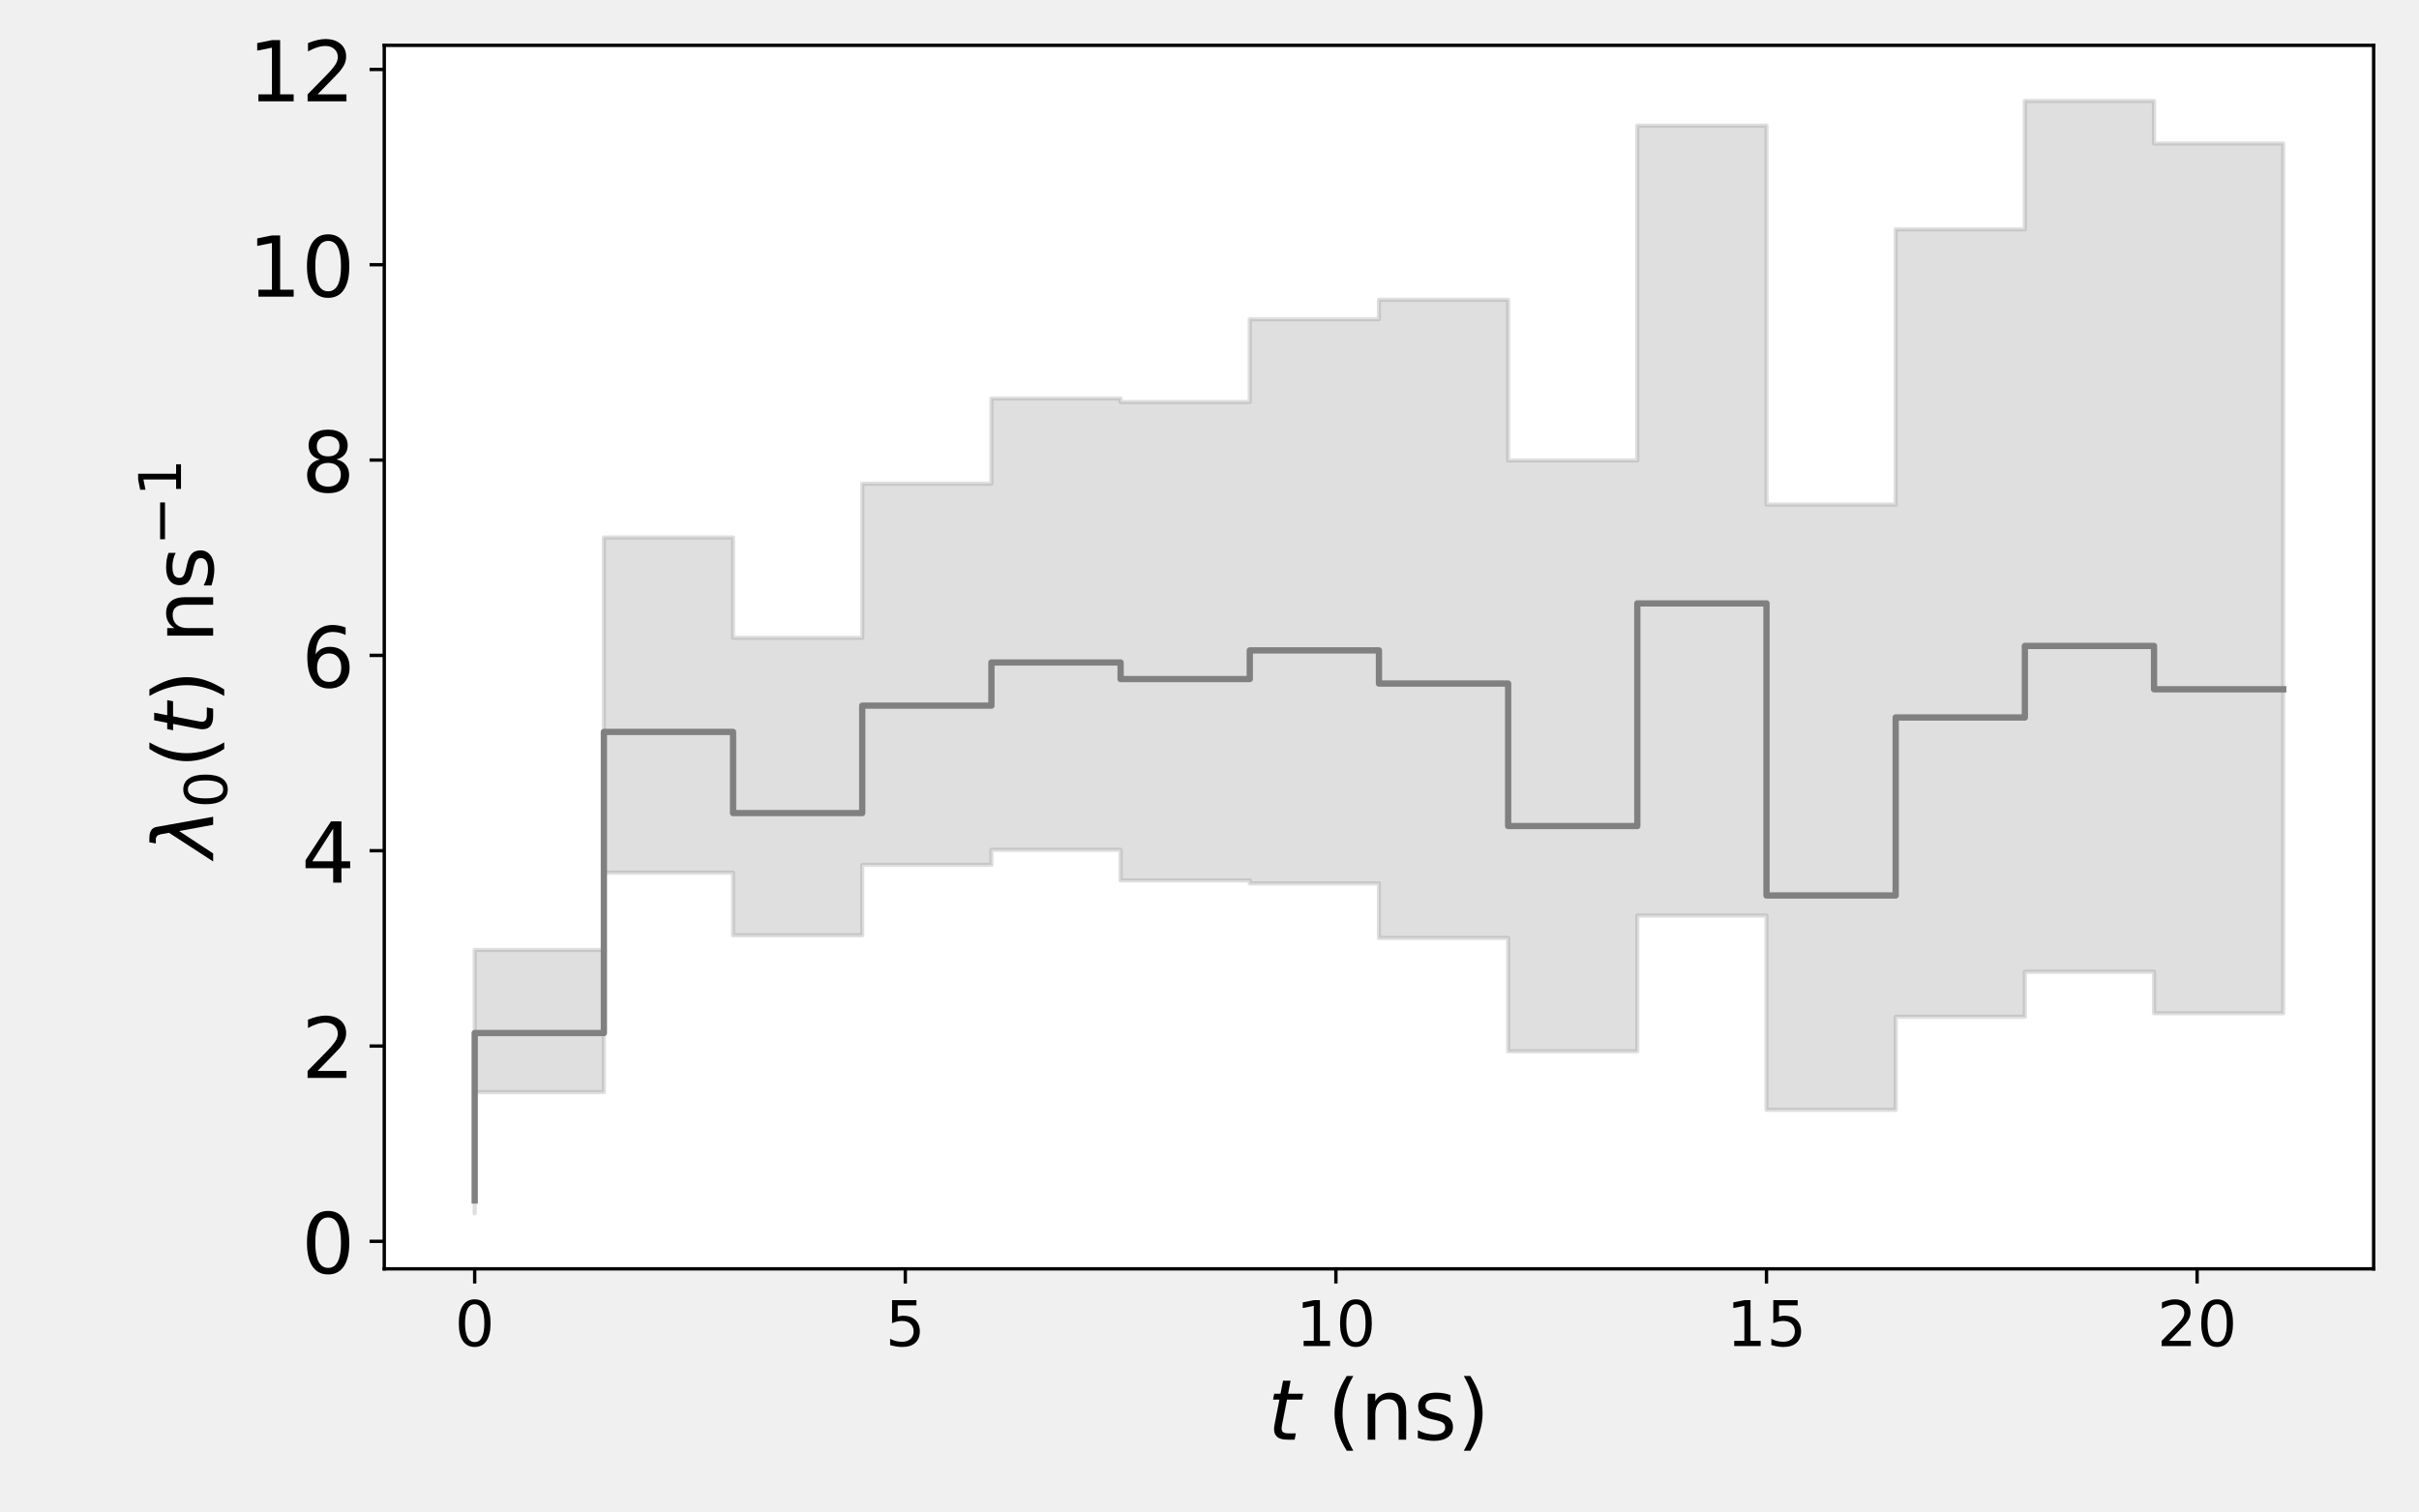
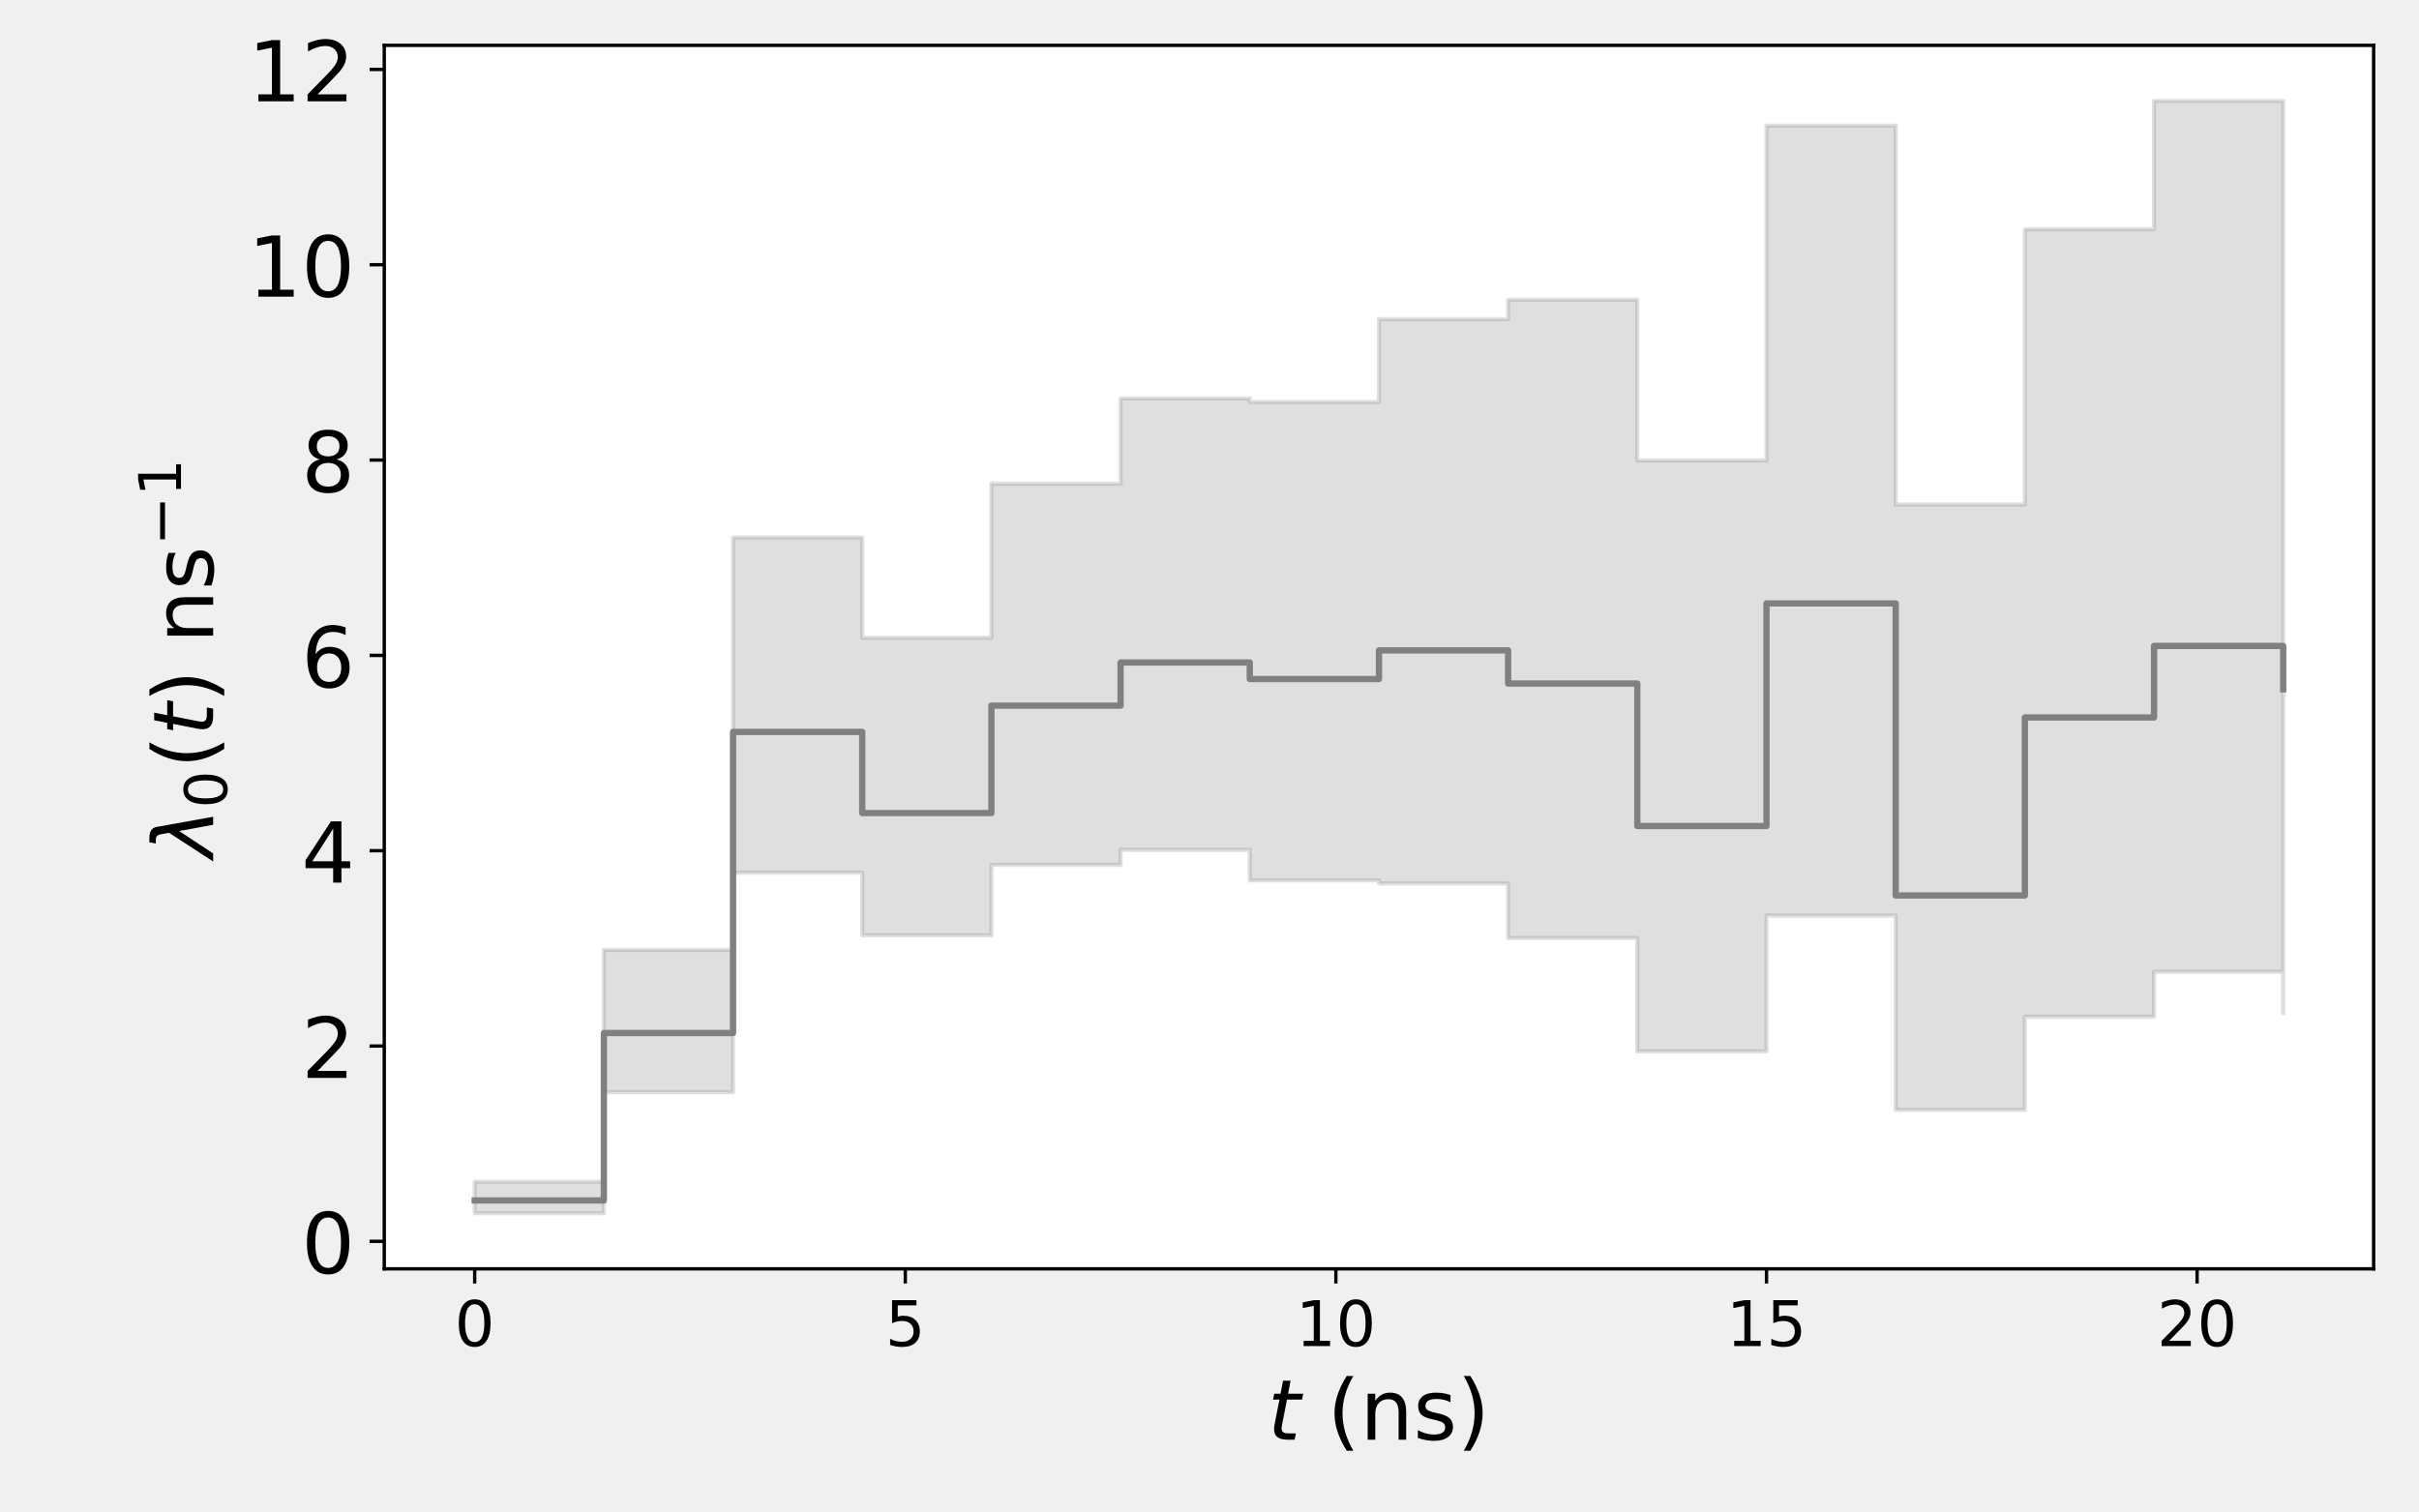
<svg xmlns="http://www.w3.org/2000/svg" xmlns:xlink="http://www.w3.org/1999/xlink" height="360pt" version="1.1" viewBox="0 0 576 360" width="576pt">
  <defs>
    <style type="text/css">*{stroke-linecap:butt;stroke-linejoin:round;}</style>
  </defs>
  <g id="figure_1">
    <g id="patch_1">
      <path d="M 0 360  L 576 360  L 576 0  L 0 0  z " style="fill:none;" />
    </g>
    <g id="axes_1">
      <g id="patch_2">
        <path d="M 91.5 302.2  L 565.2 302.2  L 565.2 10.8  L 91.5 10.8  z " style="fill:#ffffff;" />
      </g>
      <g id="PolyCollection_1">
        <defs>
-           <path d="M 113.032 -78.539  L 113.032 -71.045  L 113.032 -99.895  L 143.792 -99.895  L 143.792 -152.165  L 174.551 -152.165  L 174.551 -137.249  L 205.311 -137.249  L 205.311 -154.009  L 236.071 -154.009  L 236.071 -157.602  L 266.831 -157.602  L 266.831 -150.308  L 297.59 -150.308  L 297.59 -149.596  L 328.35 -149.596  L 328.35 -136.602  L 359.11 -136.602  L 359.11 -109.603  L 389.869 -109.603  L 389.869 -141.943  L 420.629 -141.943  L 420.629 -95.669  L 451.389 -95.669  L 451.389 -117.842  L 482.149 -117.842  L 482.149 -128.556  L 512.908 -128.556  L 512.908 -118.675  L 543.668 -118.675  L 543.668 -325.816  L 543.668 -325.816  L 512.908 -325.816  L 512.908 -335.955  L 482.149 -335.955  L 482.149 -305.372  L 451.389 -305.372  L 451.389 -239.835  L 420.629 -239.835  L 420.629 -330.073  L 389.869 -330.073  L 389.869 -250.341  L 359.11 -250.341  L 359.11 -288.603  L 328.35 -288.603  L 328.35 -283.974  L 297.59 -283.974  L 297.59 -264.256  L 266.831 -264.256  L 266.831 -265.093  L 236.071 -265.093  L 236.071 -244.801  L 205.311 -244.801  L 205.311 -208.097  L 174.551 -208.097  L 174.551 -231.983  L 143.792 -231.983  L 143.792 -133.75  L 113.032 -133.75  L 113.032 -78.539  z " id="m21555821fb" style="stroke:#808080;stroke-opacity:0.25;" />
+           <path d="M 113.032 -78.539  L 113.032 -71.045  L 143.792 -71.045  L 143.792 -99.895  L 174.551 -99.895  L 174.551 -152.165  L 205.311 -152.165  L 205.311 -137.249  L 236.071 -137.249  L 236.071 -154.009  L 266.831 -154.009  L 266.831 -157.602  L 297.59 -157.602  L 297.59 -150.308  L 328.35 -150.308  L 328.35 -149.596  L 359.11 -149.596  L 359.11 -136.602  L 389.869 -136.602  L 389.869 -109.603  L 420.629 -109.603  L 420.629 -141.943  L 451.389 -141.943  L 451.389 -95.669  L 482.149 -95.669  L 482.149 -117.842  L 512.908 -117.842  L 512.908 -128.556  L 543.668 -128.556  L 543.668 -118.675  L 543.668 -325.816  L 543.668 -325.816  L 543.668 -335.955  L 512.908 -335.955  L 512.908 -305.372  L 482.149 -305.372  L 482.149 -239.835  L 451.389 -239.835  L 451.389 -330.073  L 420.629 -330.073  L 420.629 -250.341  L 389.869 -250.341  L 389.869 -288.603  L 359.11 -288.603  L 359.11 -283.974  L 328.35 -283.974  L 328.35 -264.256  L 297.59 -264.256  L 297.59 -265.093  L 266.831 -265.093  L 266.831 -244.801  L 236.071 -244.801  L 236.071 -208.097  L 205.311 -208.097  L 205.311 -231.983  L 174.551 -231.983  L 174.551 -133.75  L 143.792 -133.75  L 143.792 -78.539  L 113.032 -78.539  z " id="md70c13ae5d" style="stroke:#808080;stroke-opacity:0.25;" />
        </defs>
-         <g clip-path="url(#p42ed62af7d)">
-           <use style="fill:#808080;fill-opacity:0.25;stroke:#808080;stroke-opacity:0.25;" x="0" xlink:href="#m21555821fb" y="360" />
+         <g clip-path="url(#p27b8cbe3b1)">
+           <use style="fill:#808080;fill-opacity:0.25;stroke:#808080;stroke-opacity:0.25;" x="0" xlink:href="#md70c13ae5d" y="360" />
        </g>
      </g>
      <g id="matplotlib.axis_1">
        <g id="xtick_1">
          <g id="line2d_1">
            <defs>
-               <path d="M 0 0  L 0 3.5  " id="mf1df29bb9f" style="stroke:#000000;stroke-width:0.8;" />
-             </defs>
-             <g>
-               <use style="stroke:#000000;stroke-width:0.8;" x="113.032" xlink:href="#mf1df29bb9f" y="302.2" />
+               <path d="M 0 0  L 0 3.5  " id="m81f2f80dc4" style="stroke:#000000;stroke-width:0.8;" />
+             </defs>
+             <g>
+               <use style="stroke:#000000;stroke-width:0.8;" x="113.032" xlink:href="#m81f2f80dc4" y="302.2" />
            </g>
          </g>
          <g id="text_1">
            <g transform="translate(108.2599 320.5977)scale(0.15 -0.15)">
              <defs>
                <path d="M 2034 4250  Q 1547 4250 1301 3770  Q 1056 3291 1056 2328  Q 1056 1369 1301 889  Q 1547 409 2034 409  Q 2525 409 2770 889  Q 3016 1369 3016 2328  Q 3016 3291 2770 3770  Q 2525 4250 2034 4250  z M 2034 4750  Q 2819 4750 3233 4129  Q 3647 3509 3647 2328  Q 3647 1150 3233 529  Q 2819 -91 2034 -91  Q 1250 -91 836 529  Q 422 1150 422 2328  Q 422 3509 836 4129  Q 1250 4750 2034 4750  z " id="DejaVuSans-30" transform="scale(0.015625)" />
              </defs>
              <use xlink:href="#DejaVuSans-30" />
            </g>
          </g>
        </g>
        <g id="xtick_2">
          <g id="line2d_2">
            <g>
-               <use style="stroke:#000000;stroke-width:0.8;" x="215.564" xlink:href="#mf1df29bb9f" y="302.2" />
+               <use style="stroke:#000000;stroke-width:0.8;" x="215.564" xlink:href="#m81f2f80dc4" y="302.2" />
            </g>
          </g>
          <g id="text_2">
            <g transform="translate(210.7924 320.5977)scale(0.15 -0.15)">
              <defs>
                <path d="M 691 4666  L 3169 4666  L 3169 4134  L 1269 4134  L 1269 2991  Q 1406 3038 1543 3061  Q 1681 3084 1819 3084  Q 2600 3084 3056 2656  Q 3513 2228 3513 1497  Q 3513 744 3044 326  Q 2575 -91 1722 -91  Q 1428 -91 1123 -41  Q 819 9 494 109  L 494 744  Q 775 591 1075 516  Q 1375 441 1709 441  Q 2250 441 2565 725  Q 2881 1009 2881 1497  Q 2881 1984 2565 2268  Q 2250 2553 1709 2553  Q 1456 2553 1204 2497  Q 953 2441 691 2322  L 691 4666  z " id="DejaVuSans-35" transform="scale(0.015625)" />
              </defs>
              <use xlink:href="#DejaVuSans-35" />
            </g>
          </g>
        </g>
        <g id="xtick_3">
          <g id="line2d_3">
            <g>
-               <use style="stroke:#000000;stroke-width:0.8;" x="318.097" xlink:href="#mf1df29bb9f" y="302.2" />
+               <use style="stroke:#000000;stroke-width:0.8;" x="318.097" xlink:href="#m81f2f80dc4" y="302.2" />
            </g>
          </g>
          <g id="text_3">
            <g transform="translate(308.553 320.5977)scale(0.15 -0.15)">
              <defs>
                <path d="M 794 531  L 1825 531  L 1825 4091  L 703 3866  L 703 4441  L 1819 4666  L 2450 4666  L 2450 531  L 3481 531  L 3481 0  L 794 0  L 794 531  z " id="DejaVuSans-31" transform="scale(0.015625)" />
              </defs>
              <use xlink:href="#DejaVuSans-31" />
              <use x="63.623" xlink:href="#DejaVuSans-30" />
            </g>
          </g>
        </g>
        <g id="xtick_4">
          <g id="line2d_4">
            <g>
-               <use style="stroke:#000000;stroke-width:0.8;" x="420.629" xlink:href="#mf1df29bb9f" y="302.2" />
+               <use style="stroke:#000000;stroke-width:0.8;" x="420.629" xlink:href="#m81f2f80dc4" y="302.2" />
            </g>
          </g>
          <g id="text_4">
            <g transform="translate(411.0855 320.5977)scale(0.15 -0.15)">
              <use xlink:href="#DejaVuSans-31" />
              <use x="63.623" xlink:href="#DejaVuSans-35" />
            </g>
          </g>
        </g>
        <g id="xtick_5">
          <g id="line2d_5">
            <g>
-               <use style="stroke:#000000;stroke-width:0.8;" x="523.162" xlink:href="#mf1df29bb9f" y="302.2" />
+               <use style="stroke:#000000;stroke-width:0.8;" x="523.162" xlink:href="#m81f2f80dc4" y="302.2" />
            </g>
          </g>
          <g id="text_5">
            <g transform="translate(513.6179 320.5977)scale(0.15 -0.15)">
              <defs>
                <path d="M 1228 531  L 3431 531  L 3431 0  L 469 0  L 469 531  Q 828 903 1448 1529  Q 2069 2156 2228 2338  Q 2531 2678 2651 2914  Q 2772 3150 2772 3378  Q 2772 3750 2511 3984  Q 2250 4219 1831 4219  Q 1534 4219 1204 4116  Q 875 4013 500 3803  L 500 4441  Q 881 4594 1212 4672  Q 1544 4750 1819 4750  Q 2544 4750 2975 4387  Q 3406 4025 3406 3419  Q 3406 3131 3298 2873  Q 3191 2616 2906 2266  Q 2828 2175 2409 1742  Q 1991 1309 1228 531  z " id="DejaVuSans-32" transform="scale(0.015625)" />
              </defs>
              <use xlink:href="#DejaVuSans-32" />
              <use x="63.623" xlink:href="#DejaVuSans-30" />
            </g>
          </g>
        </g>
        <g id="text_6">
          <g transform="translate(301.85 342.9141)scale(0.2 -0.2)">
            <defs>
              <path d="M 2706 3500  L 2619 3053  L 1472 3053  L 1100 1153  Q 1081 1047 1072 975  Q 1063 903 1063 863  Q 1063 663 1183 572  Q 1303 481 1569 481  L 2150 481  L 2053 0  L 1503 0  Q 991 0 739 200  Q 488 400 488 806  Q 488 878 497 964  Q 506 1050 525 1153  L 897 3053  L 409 3053  L 500 3500  L 978 3500  L 1172 4494  L 1747 4494  L 1556 3500  L 2706 3500  z " id="DejaVuSans-Oblique-74" transform="scale(0.015625)" />
              <path id="DejaVuSans-20" transform="scale(0.015625)" />
              <path d="M 1984 4856  Q 1566 4138 1362 3434  Q 1159 2731 1159 2009  Q 1159 1288 1364 580  Q 1569 -128 1984 -844  L 1484 -844  Q 1016 -109 783 600  Q 550 1309 550 2009  Q 550 2706 781 3412  Q 1013 4119 1484 4856  L 1984 4856  z " id="DejaVuSans-28" transform="scale(0.015625)" />
              <path d="M 3513 2113  L 3513 0  L 2938 0  L 2938 2094  Q 2938 2591 2744 2837  Q 2550 3084 2163 3084  Q 1697 3084 1428 2787  Q 1159 2491 1159 1978  L 1159 0  L 581 0  L 581 3500  L 1159 3500  L 1159 2956  Q 1366 3272 1645 3428  Q 1925 3584 2291 3584  Q 2894 3584 3203 3211  Q 3513 2838 3513 2113  z " id="DejaVuSans-6e" transform="scale(0.015625)" />
              <path d="M 2834 3397  L 2834 2853  Q 2591 2978 2328 3040  Q 2066 3103 1784 3103  Q 1356 3103 1142 2972  Q 928 2841 928 2578  Q 928 2378 1081 2264  Q 1234 2150 1697 2047  L 1894 2003  Q 2506 1872 2764 1633  Q 3022 1394 3022 966  Q 3022 478 2636 193  Q 2250 -91 1575 -91  Q 1294 -91 989 -36  Q 684 19 347 128  L 347 722  Q 666 556 975 473  Q 1284 391 1588 391  Q 1994 391 2212 530  Q 2431 669 2431 922  Q 2431 1156 2273 1281  Q 2116 1406 1581 1522  L 1381 1569  Q 847 1681 609 1914  Q 372 2147 372 2553  Q 372 3047 722 3315  Q 1072 3584 1716 3584  Q 2034 3584 2315 3537  Q 2597 3491 2834 3397  z " id="DejaVuSans-73" transform="scale(0.015625)" />
              <path d="M 513 4856  L 1013 4856  Q 1481 4119 1714 3412  Q 1947 2706 1947 2009  Q 1947 1309 1714 600  Q 1481 -109 1013 -844  L 513 -844  Q 928 -128 1133 580  Q 1338 1288 1338 2009  Q 1338 2731 1133 3434  Q 928 4138 513 4856  z " id="DejaVuSans-29" transform="scale(0.015625)" />
            </defs>
            <use transform="translate(0 0.125)" xlink:href="#DejaVuSans-Oblique-74" />
            <use transform="translate(39.20898 0.125)" xlink:href="#DejaVuSans-20" />
            <use transform="translate(70.99609 0.125)" xlink:href="#DejaVuSans-28" />
            <use transform="translate(110.0098 0.125)" xlink:href="#DejaVuSans-6e" />
            <use transform="translate(173.3887 0.125)" xlink:href="#DejaVuSans-73" />
            <use transform="translate(225.4883 0.125)" xlink:href="#DejaVuSans-29" />
          </g>
        </g>
      </g>
      <g id="matplotlib.axis_2">
        <g id="ytick_1">
          <g id="line2d_6">
            <defs>
-               <path d="M 0 0  L -3.5 0  " id="mac2871c0f2" style="stroke:#000000;stroke-width:0.8;" />
-             </defs>
-             <g>
-               <use style="stroke:#000000;stroke-width:0.8;" x="91.5" xlink:href="#mac2871c0f2" y="295.653" />
+               <path d="M 0 0  L -3.5 0  " id="m879ef99aef" style="stroke:#000000;stroke-width:0.8;" />
+             </defs>
+             <g>
+               <use style="stroke:#000000;stroke-width:0.8;" x="91.5" xlink:href="#m879ef99aef" y="295.653" />
            </g>
          </g>
          <g id="text_7">
            <g transform="translate(71.775 303.2513)scale(0.2 -0.2)">
              <use xlink:href="#DejaVuSans-30" />
            </g>
          </g>
        </g>
        <g id="ytick_2">
          <g id="line2d_7">
            <g>
-               <use style="stroke:#000000;stroke-width:0.8;" x="91.5" xlink:href="#mac2871c0f2" y="249.134" />
+               <use style="stroke:#000000;stroke-width:0.8;" x="91.5" xlink:href="#m879ef99aef" y="249.134" />
            </g>
          </g>
          <g id="text_8">
            <g transform="translate(71.775 256.7324)scale(0.2 -0.2)">
              <use xlink:href="#DejaVuSans-32" />
            </g>
          </g>
        </g>
        <g id="ytick_3">
          <g id="line2d_8">
            <g>
-               <use style="stroke:#000000;stroke-width:0.8;" x="91.5" xlink:href="#mac2871c0f2" y="202.615" />
+               <use style="stroke:#000000;stroke-width:0.8;" x="91.5" xlink:href="#m879ef99aef" y="202.615" />
            </g>
          </g>
          <g id="text_9">
            <g transform="translate(71.775 210.2135)scale(0.2 -0.2)">
              <defs>
                <path d="M 2419 4116  L 825 1625  L 2419 1625  L 2419 4116  z M 2253 4666  L 3047 4666  L 3047 1625  L 3713 1625  L 3713 1100  L 3047 1100  L 3047 0  L 2419 0  L 2419 1100  L 313 1100  L 313 1709  L 2253 4666  z " id="DejaVuSans-34" transform="scale(0.015625)" />
              </defs>
              <use xlink:href="#DejaVuSans-34" />
            </g>
          </g>
        </g>
        <g id="ytick_4">
          <g id="line2d_9">
            <g>
-               <use style="stroke:#000000;stroke-width:0.8;" x="91.5" xlink:href="#mac2871c0f2" y="156.096" />
+               <use style="stroke:#000000;stroke-width:0.8;" x="91.5" xlink:href="#m879ef99aef" y="156.096" />
            </g>
          </g>
          <g id="text_10">
            <g transform="translate(71.775 163.6946)scale(0.2 -0.2)">
              <defs>
                <path d="M 2113 2584  Q 1688 2584 1439 2293  Q 1191 2003 1191 1497  Q 1191 994 1439 701  Q 1688 409 2113 409  Q 2538 409 2786 701  Q 3034 994 3034 1497  Q 3034 2003 2786 2293  Q 2538 2584 2113 2584  z M 3366 4563  L 3366 3988  Q 3128 4100 2886 4159  Q 2644 4219 2406 4219  Q 1781 4219 1451 3797  Q 1122 3375 1075 2522  Q 1259 2794 1537 2939  Q 1816 3084 2150 3084  Q 2853 3084 3261 2657  Q 3669 2231 3669 1497  Q 3669 778 3244 343  Q 2819 -91 2113 -91  Q 1303 -91 875 529  Q 447 1150 447 2328  Q 447 3434 972 4092  Q 1497 4750 2381 4750  Q 2619 4750 2861 4703  Q 3103 4656 3366 4563  z " id="DejaVuSans-36" transform="scale(0.015625)" />
              </defs>
              <use xlink:href="#DejaVuSans-36" />
            </g>
          </g>
        </g>
        <g id="ytick_5">
          <g id="line2d_10">
            <g>
-               <use style="stroke:#000000;stroke-width:0.8;" x="91.5" xlink:href="#mac2871c0f2" y="109.577" />
+               <use style="stroke:#000000;stroke-width:0.8;" x="91.5" xlink:href="#m879ef99aef" y="109.577" />
            </g>
          </g>
          <g id="text_11">
            <g transform="translate(71.775 117.1757)scale(0.2 -0.2)">
              <defs>
                <path d="M 2034 2216  Q 1584 2216 1326 1975  Q 1069 1734 1069 1313  Q 1069 891 1326 650  Q 1584 409 2034 409  Q 2484 409 2743 651  Q 3003 894 3003 1313  Q 3003 1734 2745 1975  Q 2488 2216 2034 2216  z M 1403 2484  Q 997 2584 770 2862  Q 544 3141 544 3541  Q 544 4100 942 4425  Q 1341 4750 2034 4750  Q 2731 4750 3128 4425  Q 3525 4100 3525 3541  Q 3525 3141 3298 2862  Q 3072 2584 2669 2484  Q 3125 2378 3379 2068  Q 3634 1759 3634 1313  Q 3634 634 3220 271  Q 2806 -91 2034 -91  Q 1263 -91 848 271  Q 434 634 434 1313  Q 434 1759 690 2068  Q 947 2378 1403 2484  z M 1172 3481  Q 1172 3119 1398 2916  Q 1625 2713 2034 2713  Q 2441 2713 2670 2916  Q 2900 3119 2900 3481  Q 2900 3844 2670 4047  Q 2441 4250 2034 4250  Q 1625 4250 1398 4047  Q 1172 3844 1172 3481  z " id="DejaVuSans-38" transform="scale(0.015625)" />
              </defs>
              <use xlink:href="#DejaVuSans-38" />
            </g>
          </g>
        </g>
        <g id="ytick_6">
          <g id="line2d_11">
            <g>
-               <use style="stroke:#000000;stroke-width:0.8;" x="91.5" xlink:href="#mac2871c0f2" y="63.058" />
+               <use style="stroke:#000000;stroke-width:0.8;" x="91.5" xlink:href="#m879ef99aef" y="63.058" />
            </g>
          </g>
          <g id="text_12">
            <g transform="translate(59.05 70.65684)scale(0.2 -0.2)">
              <use xlink:href="#DejaVuSans-31" />
              <use x="63.623" xlink:href="#DejaVuSans-30" />
            </g>
          </g>
        </g>
        <g id="ytick_7">
          <g id="line2d_12">
            <g>
-               <use style="stroke:#000000;stroke-width:0.8;" x="91.5" xlink:href="#mac2871c0f2" y="16.54" />
+               <use style="stroke:#000000;stroke-width:0.8;" x="91.5" xlink:href="#m879ef99aef" y="16.54" />
            </g>
          </g>
          <g id="text_13">
            <g transform="translate(59.05 24.13794)scale(0.2 -0.2)">
              <use xlink:href="#DejaVuSans-31" />
              <use x="63.623" xlink:href="#DejaVuSans-32" />
            </g>
          </g>
        </g>
        <g id="text_14">
          <g transform="translate(50.89062 204.3)rotate(-90)scale(0.2 -0.2)">
            <defs>
              <path d="M 2350 4316  L 3125 0  L 2516 0  L 2038 2588  L 328 0  L -281 0  L 1903 3356  L 1794 3975  Q 1725 4369 1391 4369  L 1091 4369  L 1184 4863  L 1550 4856  Q 2253 4847 2350 4316  z " id="DejaVuSans-Oblique-3bb" transform="scale(0.015625)" />
              <path d="M 678 2272  L 4684 2272  L 4684 1741  L 678 1741  L 678 2272  z " id="DejaVuSans-2212" transform="scale(0.015625)" />
            </defs>
            <use transform="translate(0 0.684375)" xlink:href="#DejaVuSans-Oblique-3bb" />
            <use transform="translate(59.17969 -15.72188)scale(0.7)" xlink:href="#DejaVuSans-30" />
            <use transform="translate(106.4502 0.684375)" xlink:href="#DejaVuSans-28" />
            <use transform="translate(145.4639 0.684375)" xlink:href="#DejaVuSans-Oblique-74" />
            <use transform="translate(184.6729 0.684375)" xlink:href="#DejaVuSans-29" />
            <use transform="translate(223.6865 0.684375)" xlink:href="#DejaVuSans-20" />
            <use transform="translate(255.4736 0.684375)" xlink:href="#DejaVuSans-6e" />
            <use transform="translate(318.8525 0.684375)" xlink:href="#DejaVuSans-73" />
            <use transform="translate(371.9092 38.96563)scale(0.7)" xlink:href="#DejaVuSans-2212" />
            <use transform="translate(430.5615 38.96563)scale(0.7)" xlink:href="#DejaVuSans-31" />
          </g>
        </g>
      </g>
      <g id="line2d_13">
-         <path clip-path="url(#p42ed62af7d)" d="M 113.032 285.907  L 113.032 246.035  L 143.792 246.035  L 143.792 174.323  L 174.551 174.323  L 174.551 193.65  L 205.311 193.65  L 205.311 168.062  L 236.071 168.062  L 236.071 157.786  L 266.831 157.786  L 266.831 161.732  L 297.59 161.732  L 297.59 154.908  L 328.35 154.908  L 328.35 162.801  L 359.11 162.801  L 359.11 196.737  L 389.869 196.737  L 389.869 143.713  L 420.629 143.713  L 420.629 213.275  L 451.389 213.275  L 451.389 170.878  L 482.149 170.878  L 482.149 153.846  L 512.908 153.846  L 512.908 164.164  L 543.668 164.164  " style="fill:none;stroke:#808080;stroke-linecap:square;stroke-width:1.5;" />
+         <path clip-path="url(#p27b8cbe3b1)" d="M 113.032 285.907  L 143.792 285.907  L 143.792 246.035  L 174.551 246.035  L 174.551 174.323  L 205.311 174.323  L 205.311 193.65  L 236.071 193.65  L 236.071 168.062  L 266.831 168.062  L 266.831 157.786  L 297.59 157.786  L 297.59 161.732  L 328.35 161.732  L 328.35 154.908  L 359.11 154.908  L 359.11 162.801  L 389.869 162.801  L 389.869 196.737  L 420.629 196.737  L 420.629 143.713  L 451.389 143.713  L 451.389 213.275  L 482.149 213.275  L 482.149 170.878  L 512.908 170.878  L 512.908 153.846  L 543.668 153.846  L 543.668 164.164  " style="fill:none;stroke:#808080;stroke-linecap:square;stroke-width:1.5;" />
      </g>
      <g id="patch_3">
        <path d="M 91.5 302.2  L 91.5 10.8  " style="fill:none;stroke:#000000;stroke-linecap:square;stroke-linejoin:miter;stroke-width:0.8;" />
      </g>
      <g id="patch_4">
        <path d="M 565.2 302.2  L 565.2 10.8  " style="fill:none;stroke:#000000;stroke-linecap:square;stroke-linejoin:miter;stroke-width:0.8;" />
      </g>
      <g id="patch_5">
        <path d="M 91.5 302.2  L 565.2 302.2  " style="fill:none;stroke:#000000;stroke-linecap:square;stroke-linejoin:miter;stroke-width:0.8;" />
      </g>
      <g id="patch_6">
        <path d="M 91.5 10.8  L 565.2 10.8  " style="fill:none;stroke:#000000;stroke-linecap:square;stroke-linejoin:miter;stroke-width:0.8;" />
      </g>
    </g>
  </g>
  <defs>
-     <clipPath id="p42ed62af7d">
+     <clipPath id="p27b8cbe3b1">
      <rect height="291.4" width="473.7" x="91.5" y="10.8" />
    </clipPath>
  </defs>
</svg>
